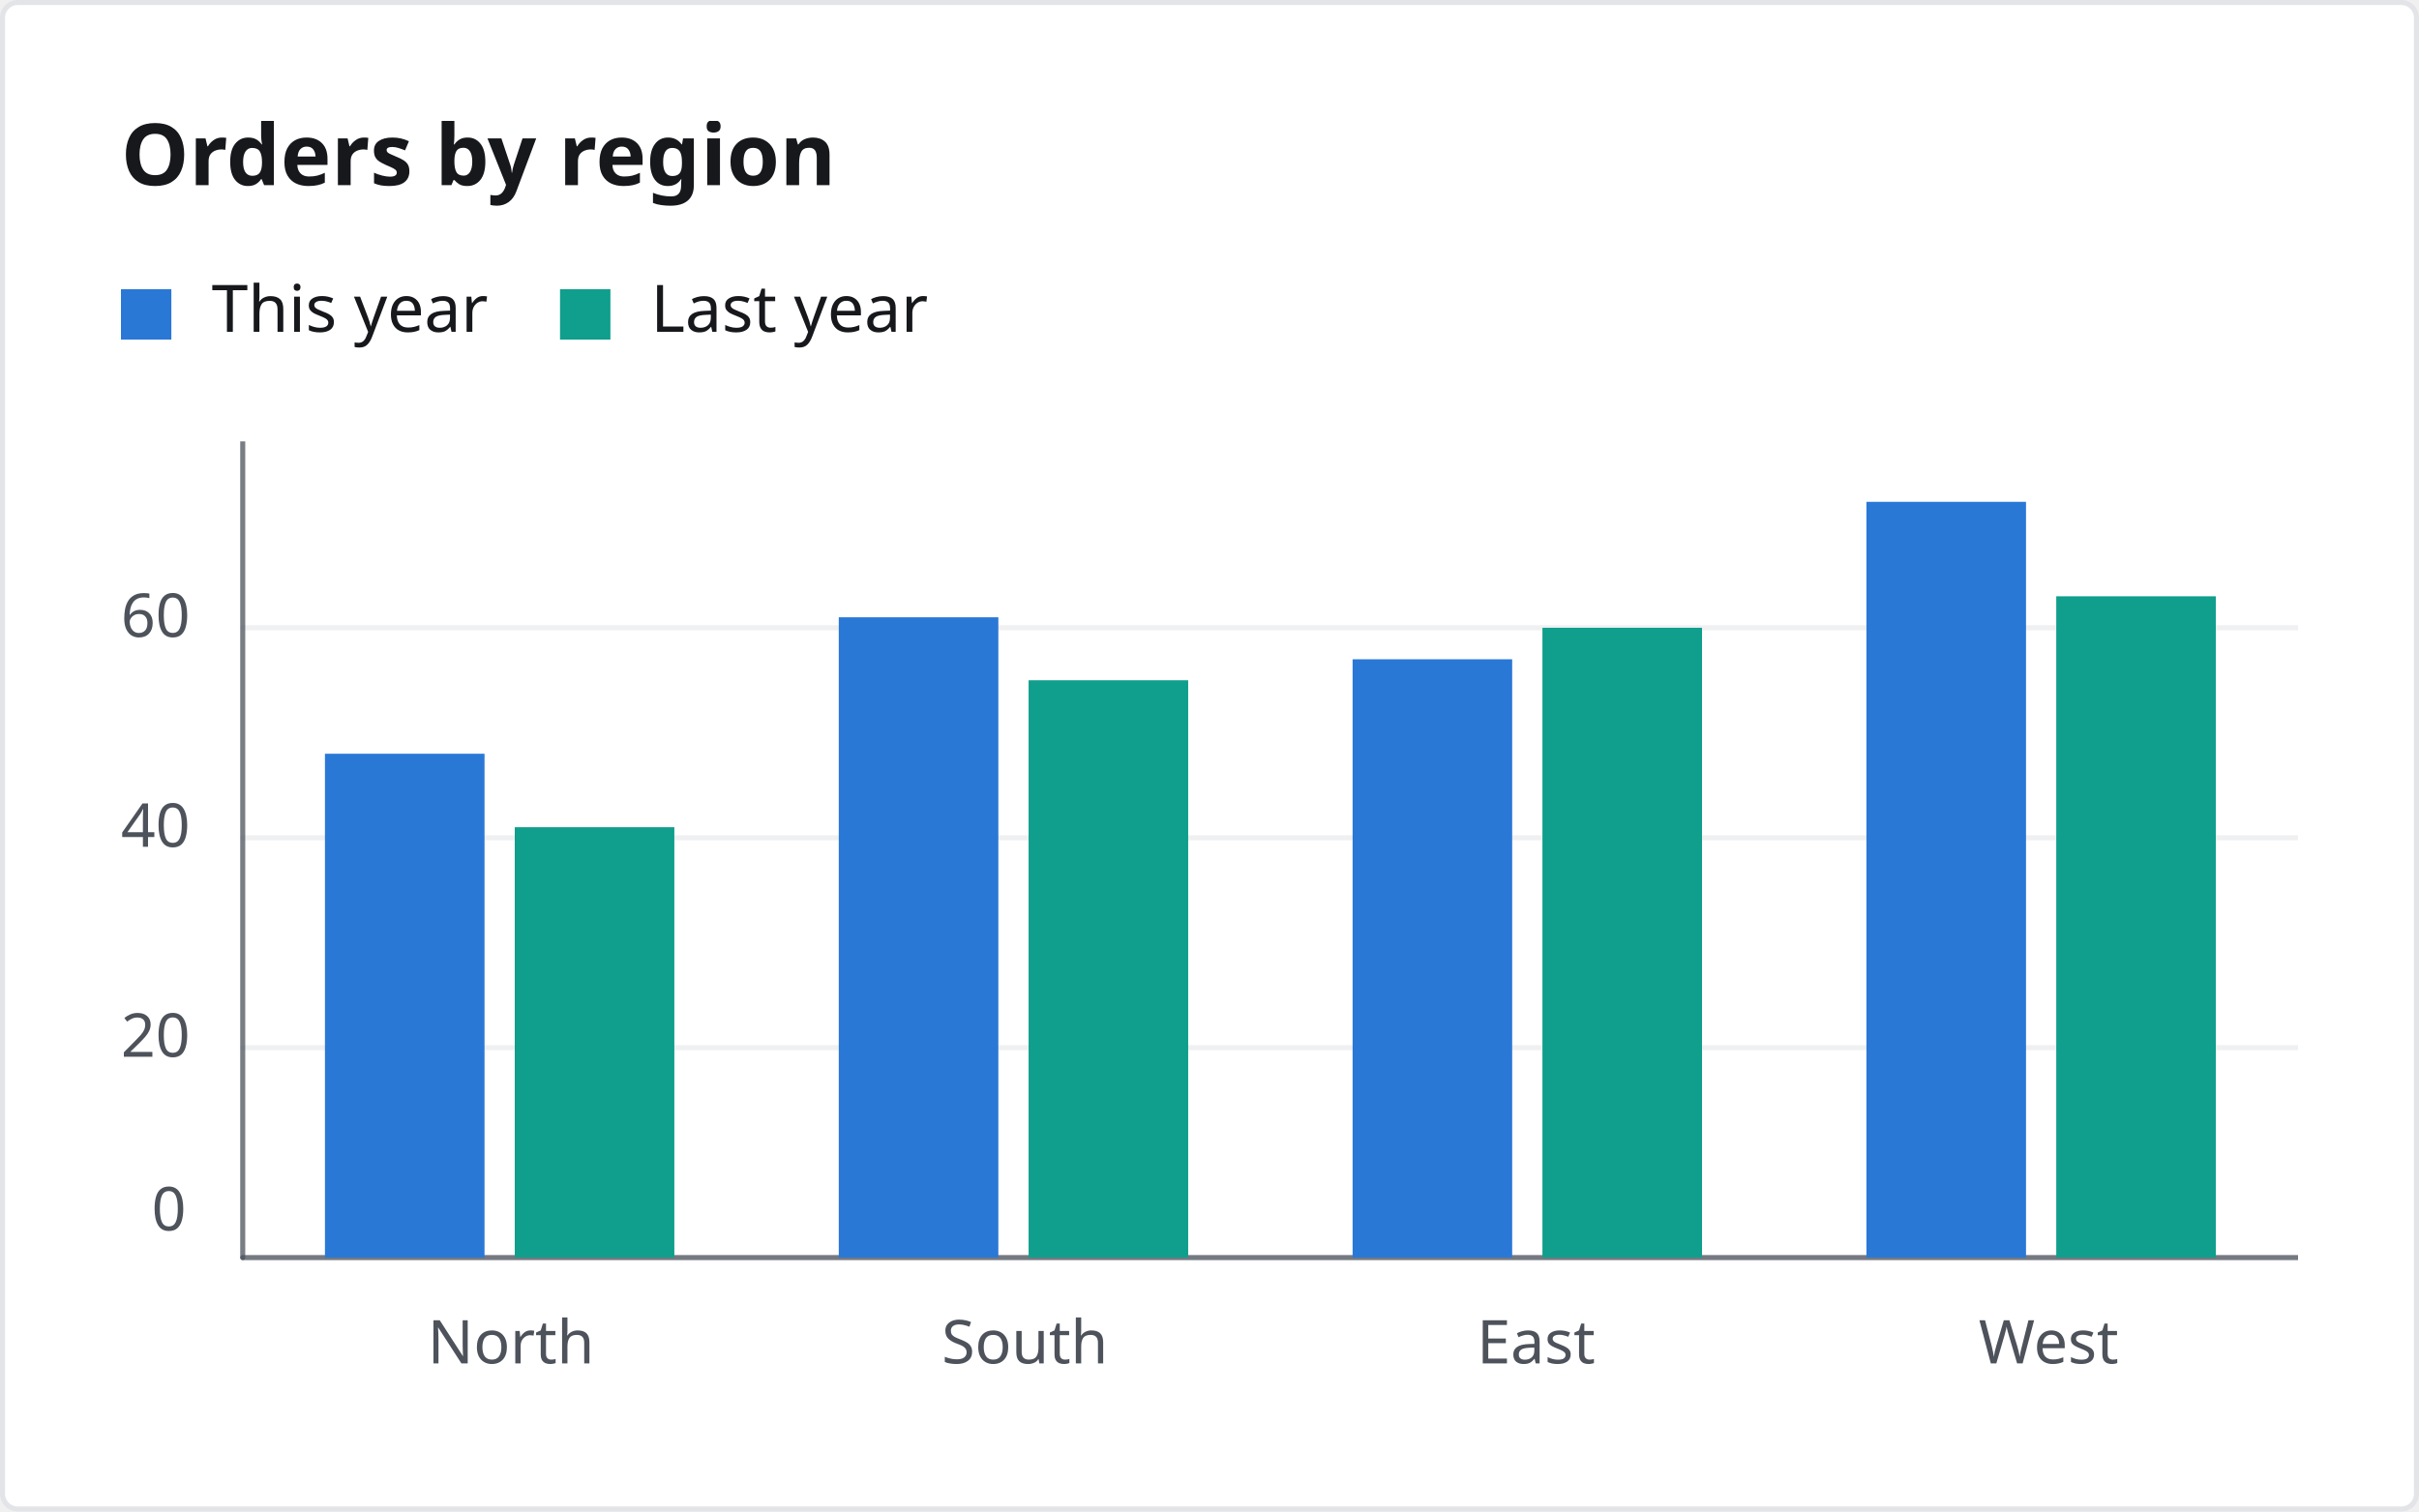
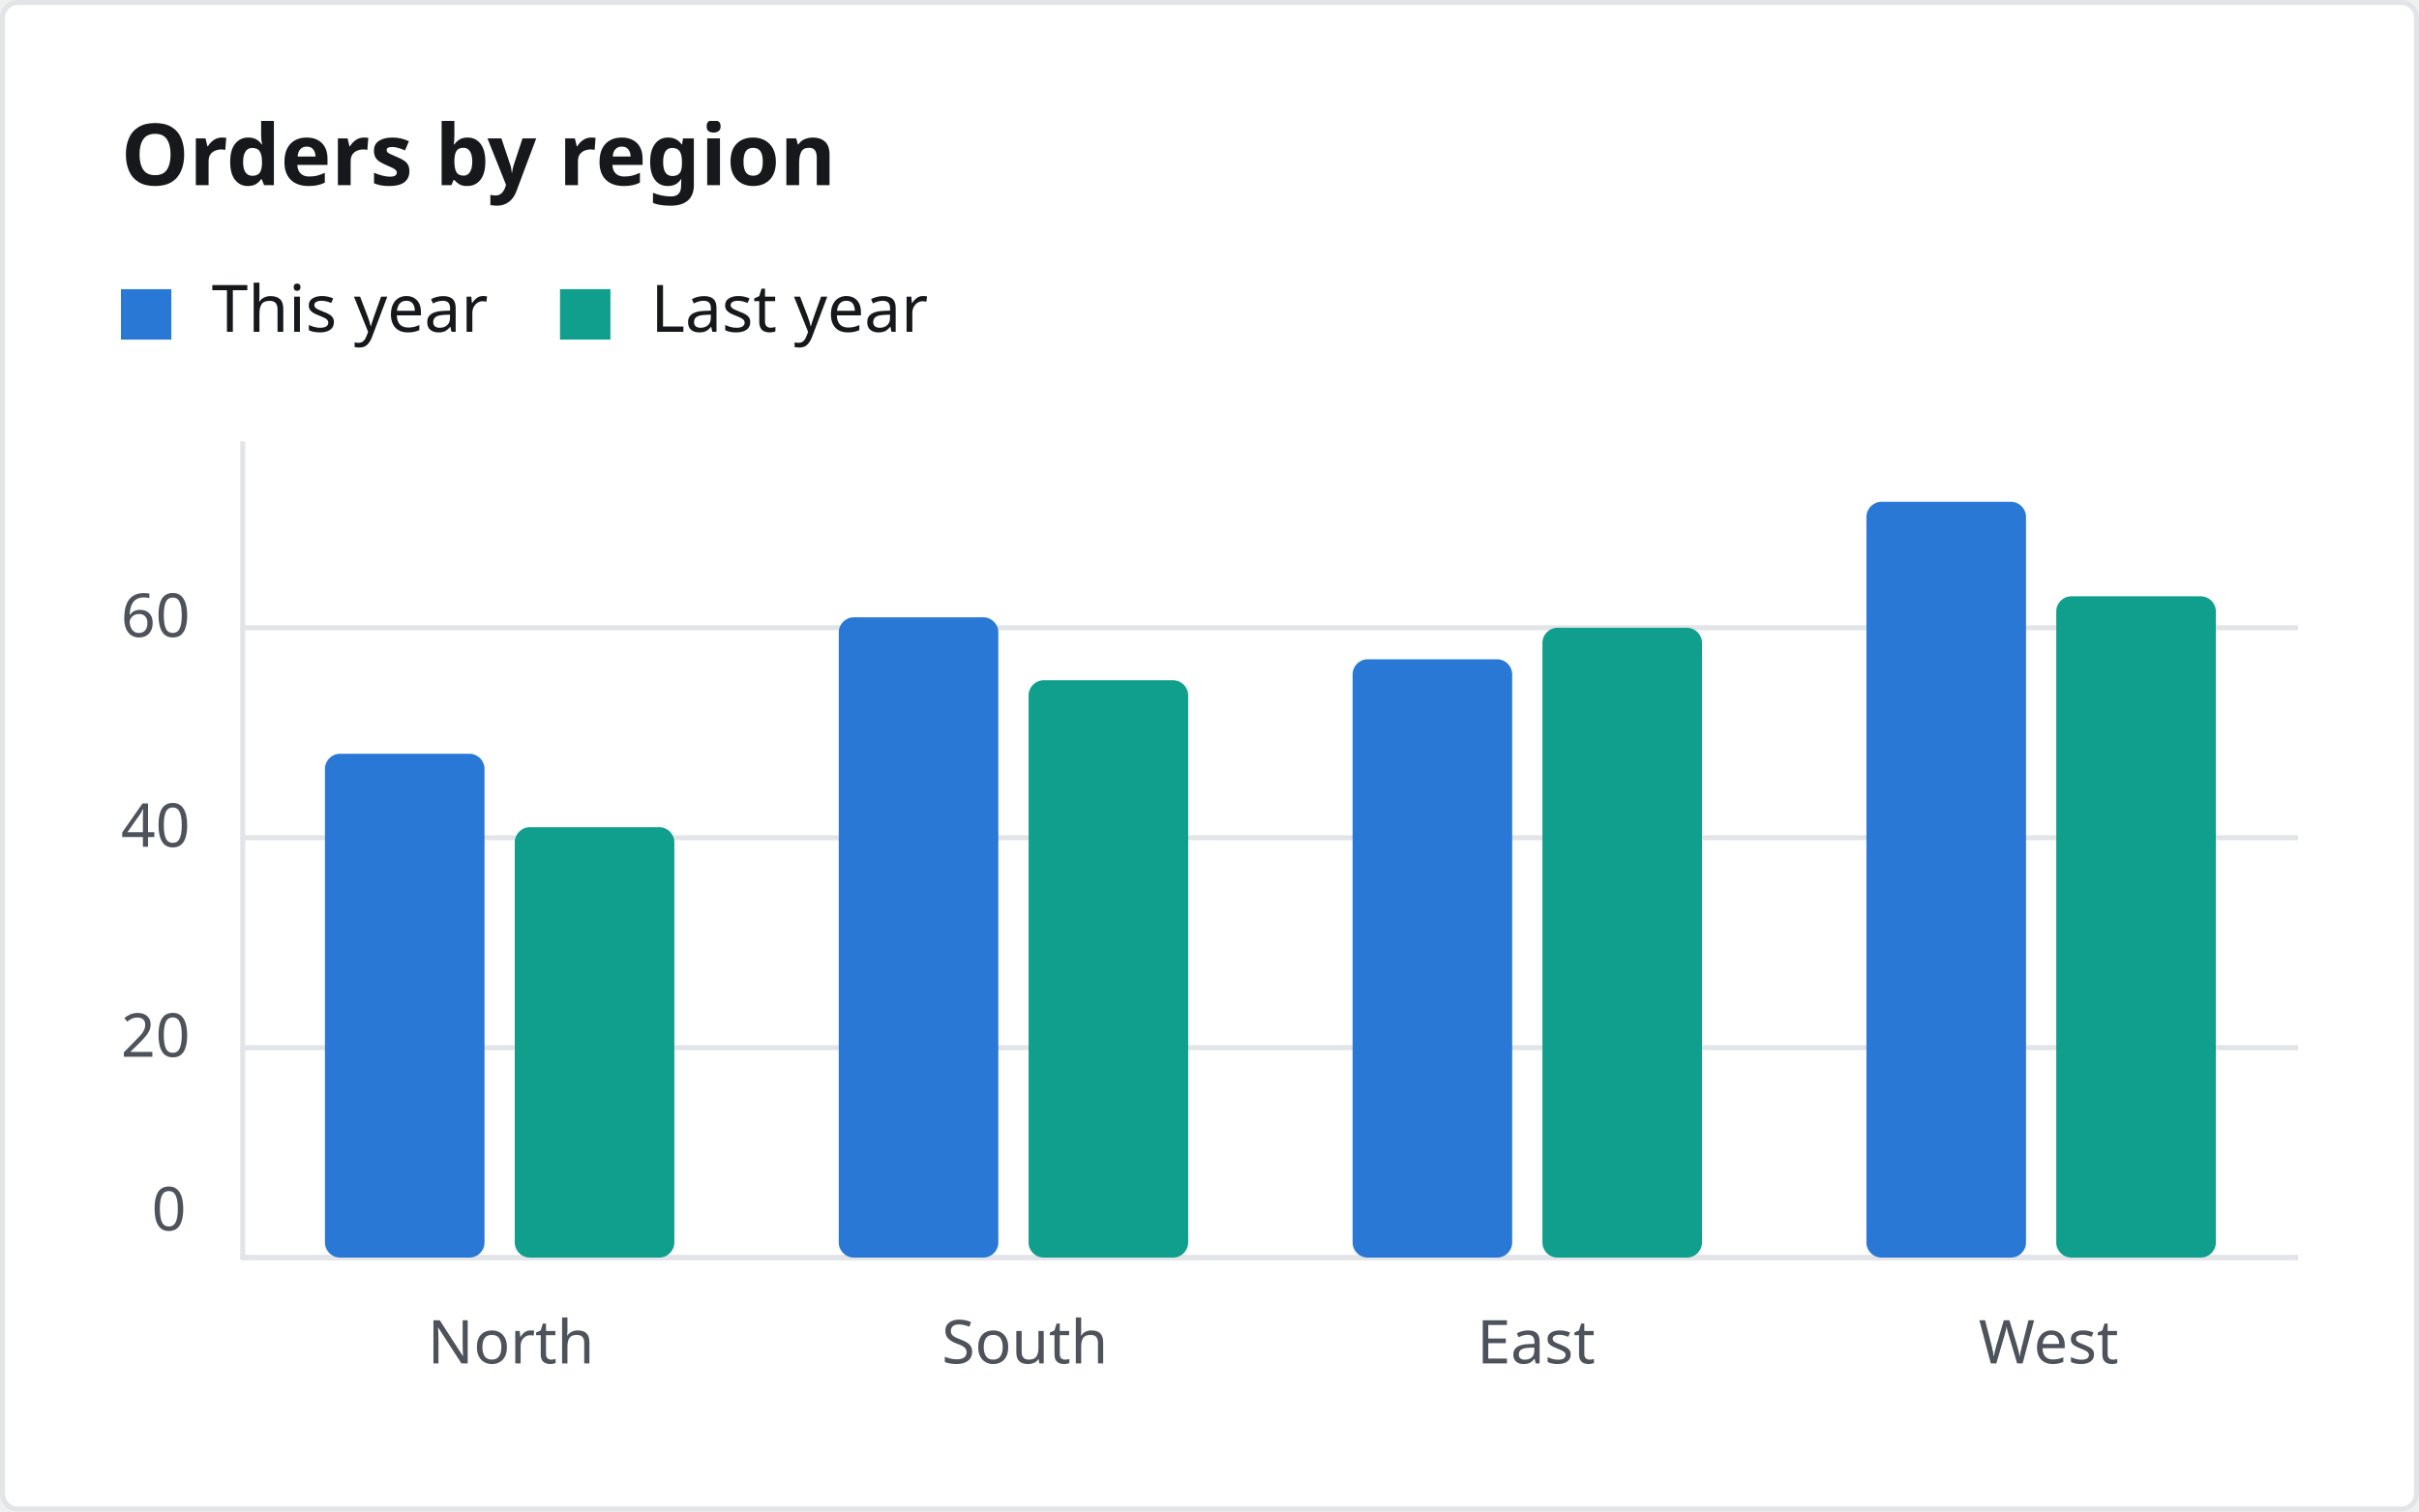
<svg xmlns="http://www.w3.org/2000/svg" width="480" height="300" viewBox="0 0 480 300" stroke-linecap="round" stroke-linejoin="round" role="img" aria-label="Orders by region" aria-labelledby="cfx-sf-chart-title" aria-describedby="cfx-sf-chart-description">
  <defs>
    <clipPath id="cfx-sf-chart-clip-1" clipPathUnits="userSpaceOnUse">
      <rect x="24" y="24" width="432" height="252" />
    </clipPath>
    <clipPath id="cfx-sf-chart-clip-4" clipPathUnits="userSpaceOnUse">
      <rect x="24" y="56.1" width="432" height="19.5" />
    </clipPath>
    <clipPath id="cfx-sf-chart-clip-6" clipPathUnits="userSpaceOnUse">
      <rect x="24" y="57.4" width="10" height="10" />
    </clipPath>
    <clipPath id="cfx-sf-chart-clip-12" clipPathUnits="userSpaceOnUse">
      <rect x="111.125" y="57.4" width="10" height="10" />
    </clipPath>
    <clipPath id="cfx-sf-chart-clip-18" clipPathUnits="userSpaceOnUse">
      <rect x="24" y="87.6" width="432" height="188.4" />
    </clipPath>
    <clipPath id="cfx-sf-chart-clip-34" clipPathUnits="userSpaceOnUse">
      <rect x="48.164" y="87.6" width="407.836" height="162" />
    </clipPath>
  </defs>
  <rect x="0.5" y="0.5" width="479" height="299" rx="3" data-cfx-role="frame-card" fill="#FFFFFF" stroke="#E2E4E7" stroke-width="1" />
  <g clip-path="url(#cfx-sf-chart-clip-1)">
    <g data-cfx-role="frame-heading">
      <text x="24" y="36.75" font-family="Calibri, Carlito, Segoe UI, system-ui, sans-serif" font-size="17" font-weight="700" font-style="normal" fill="#16181C" xml:space="preserve" style="white-space:pre;font-language-override:normal;font-palette:normal">Orders by region</text>
    </g>
  </g>
  <g clip-path="url(#cfx-sf-chart-clip-4)">
-     <g id="cfx-sf-chart-node-5" data-cfx-source-id="legend-series-0" data-cfx-role="legend-entry" aria-label="This year" data-cfx-series-key="This year" data-cfx-state="None">
+     <g id="cfx-sf-chart-node-5" data-cfx-source-id="legend-series-0" data-cfx-role="legend-entry" aria-label="This year" data-cfx-series-key="cfx:auto:1" data-cfx-state="None">
      <g clip-path="url(#cfx-sf-chart-clip-6)">
        <rect x="24" y="57.4" width="10" height="10" rx="0" data-cfx-role="legend-swatch" fill="#2A78D6" stroke="none" stroke-width="1" />
      </g>
      <g data-cfx-role="legend-label">
        <text x="42" y="65.85" font-family="Calibri, Carlito, Segoe UI, system-ui, sans-serif" font-size="13" font-weight="400" font-style="normal" fill="#16181C" xml:space="preserve" style="white-space:pre;font-language-override:normal;font-palette:normal">This year</text>
      </g>
    </g>
-     <g id="cfx-sf-chart-node-11" data-cfx-source-id="legend-series-1" data-cfx-role="legend-entry" aria-label="Last year" data-cfx-series-key="Last year" data-cfx-state="None">
+     <g id="cfx-sf-chart-node-11" data-cfx-source-id="legend-series-1" data-cfx-role="legend-entry" aria-label="Last year" data-cfx-series-key="cfx:auto:2" data-cfx-state="None">
      <g clip-path="url(#cfx-sf-chart-clip-12)">
        <rect x="111.125" y="57.4" width="10" height="10" rx="0" data-cfx-role="legend-swatch" fill="#0F9F8C" stroke="none" stroke-width="1" />
      </g>
      <g data-cfx-role="legend-label">
        <text x="129.125" y="65.85" font-family="Calibri, Carlito, Segoe UI, system-ui, sans-serif" font-size="13" font-weight="400" font-style="normal" fill="#16181C" xml:space="preserve" style="white-space:pre;font-language-override:normal;font-palette:normal">Last year</text>
      </g>
    </g>
  </g>
  <g clip-path="url(#cfx-sf-chart-clip-18)">
-     <line x1="48.164" y1="249.6" x2="456" y2="249.6" data-cfx-role="grid-y" fill="none" stroke="rgba(226,228,231,0.549)" stroke-width="1" />
-     <line x1="48.164" y1="207.933" x2="456" y2="207.933" data-cfx-role="grid-y" fill="none" stroke="rgba(226,228,231,0.549)" stroke-width="1" />
-     <line x1="48.164" y1="166.267" x2="456" y2="166.267" data-cfx-role="grid-y" fill="none" stroke="rgba(226,228,231,0.549)" stroke-width="1" />
-     <line x1="48.164" y1="124.6" x2="456" y2="124.6" data-cfx-role="grid-y" fill="none" stroke="rgba(226,228,231,0.549)" stroke-width="1" />
-     <line x1="48.164" y1="249.6" x2="456" y2="249.6" data-cfx-role="axis-x" fill="none" stroke="rgba(77,82,91,0.749)" stroke-width="1" />
+     <line x1="48.164" y1="249.6" x2="456" y2="249.6" data-cfx-role="grid-y" fill="none" stroke="#E2E4E7" stroke-width="1" />
+     <line x1="48.164" y1="207.933" x2="456" y2="207.933" data-cfx-role="grid-y" fill="none" stroke="#E2E4E7" stroke-width="1" />
+     <line x1="48.164" y1="166.267" x2="456" y2="166.267" data-cfx-role="grid-y" fill="none" stroke="#E2E4E7" stroke-width="1" />
+     <line x1="48.164" y1="124.6" x2="456" y2="124.6" data-cfx-role="grid-y" fill="none" stroke="#E2E4E7" stroke-width="1" />
+     <line x1="48.164" y1="249.6" x2="456" y2="249.6" data-cfx-role="axis-x" fill="none" stroke="#E2E4E7" stroke-width="1" />
    <g data-cfx-role="axis-x-label">
      <text x="84.853" y="270.6" font-family="Calibri, Carlito, Segoe UI, system-ui, sans-serif" font-size="12" font-weight="400" font-style="normal" fill="#4D525B" xml:space="preserve" style="white-space:pre;font-language-override:normal;font-palette:normal">North</text>
    </g>
    <g data-cfx-role="axis-x-label">
      <text x="186.867" y="270.6" font-family="Calibri, Carlito, Segoe UI, system-ui, sans-serif" font-size="12" font-weight="400" font-style="normal" fill="#4D525B" xml:space="preserve" style="white-space:pre;font-language-override:normal;font-palette:normal">South</text>
    </g>
    <g data-cfx-role="axis-x-label">
      <text x="293.068" y="270.6" font-family="Calibri, Carlito, Segoe UI, system-ui, sans-serif" font-size="12" font-weight="400" font-style="normal" fill="#4D525B" xml:space="preserve" style="white-space:pre;font-language-override:normal;font-palette:normal">East</text>
    </g>
    <g data-cfx-role="axis-x-label">
      <text x="392.628" y="270.6" font-family="Calibri, Carlito, Segoe UI, system-ui, sans-serif" font-size="12" font-weight="400" font-style="normal" fill="#4D525B" xml:space="preserve" style="white-space:pre;font-language-override:normal;font-palette:normal">West</text>
    </g>
-     <line x1="48.164" y1="87.6" x2="48.164" y2="249.6" data-cfx-role="axis-y" fill="none" stroke="rgba(77,82,91,0.749)" stroke-width="1" />
+     <line x1="48.164" y1="87.6" x2="48.164" y2="249.6" data-cfx-role="axis-y" fill="none" stroke="#E2E4E7" stroke-width="1" />
    <g data-cfx-role="axis-y-label">
      <text x="30.082" y="244.2" font-family="Calibri, Carlito, Segoe UI, system-ui, sans-serif" font-size="12" font-weight="400" font-style="normal" fill="#4D525B" xml:space="preserve" style="white-space:pre;font-language-override:normal;font-palette:normal">0</text>
    </g>
    <g data-cfx-role="axis-y-label">
      <text x="24" y="209.733" font-family="Calibri, Carlito, Segoe UI, system-ui, sans-serif" font-size="12" font-weight="400" font-style="normal" fill="#4D525B" xml:space="preserve" style="white-space:pre;font-language-override:normal;font-palette:normal">20</text>
    </g>
    <g data-cfx-role="axis-y-label">
      <text x="24" y="168.067" font-family="Calibri, Carlito, Segoe UI, system-ui, sans-serif" font-size="12" font-weight="400" font-style="normal" fill="#4D525B" xml:space="preserve" style="white-space:pre;font-language-override:normal;font-palette:normal">40</text>
    </g>
    <g data-cfx-role="axis-y-label">
      <text x="24" y="126.4" font-family="Calibri, Carlito, Segoe UI, system-ui, sans-serif" font-size="12" font-weight="400" font-style="normal" fill="#4D525B" xml:space="preserve" style="white-space:pre;font-language-override:normal;font-palette:normal">60</text>
    </g>
  </g>
  <g clip-path="url(#cfx-sf-chart-clip-34)" />
  <g clip-path="url(#cfx-sf-chart-clip-34)">
-     <g id="cfx-sf-chart-node-37" data-cfx-source-id="series-0" data-cfx-role="series" aria-label="This year" data-cfx-coordinate-system="cartesian" data-cfx-decimation="" data-cfx-kind="Bar" data-cfx-pin-state-colors="false" data-cfx-rendered-points="4" data-cfx-semantic-role="" data-cfx-series="0" data-cfx-series-key="This year" data-cfx-series-name="This year" data-cfx-source-points="4" data-cfx-state="none">
-       <g id="cfx-sf-chart-node-38" data-cfx-source-id="series-0-point-0" data-cfx-role="point" aria-label="This year: 48 (1, 48)" data-cfx-axis="primary" data-cfx-base="0" data-cfx-fill-pattern="None" data-cfx-label="48" data-cfx-point="0" data-cfx-semantic-role="" data-cfx-series="0" data-cfx-source-point="0" data-cfx-state="none" data-cfx-x="1" data-cfx-y="48">
-         <rect x="64.478" y="149.6" width="31.666" height="100" rx="0" data-cfx-role="bar" fill="#2A78D6" stroke="none" stroke-width="1" />
+     <g id="cfx-sf-chart-node-37" data-cfx-source-id="series-0" data-cfx-role="series" aria-label="This year" data-cfx-coordinate-system="cartesian" data-cfx-decimation="" data-cfx-kind="Bar" data-cfx-pin-state-colors="false" data-cfx-rendered-points="4" data-cfx-semantic-role="" data-cfx-series="0" data-cfx-series-key="cfx:auto:1" data-cfx-series-name="This year" data-cfx-series-scope="local" data-cfx-source-points="4" data-cfx-state="none">
+       <g id="cfx-sf-chart-node-38" data-cfx-source-id="series-0-point-0" data-cfx-role="point" aria-label="This year: 48 (1, 48)" data-cfx-axis="primary" data-cfx-base="0" data-cfx-fill-pattern="None" data-cfx-label="48" data-cfx-point="0" data-cfx-semantic-role="" data-cfx-series="0" data-cfx-series-key="cfx:auto:1" data-cfx-series-scope="local" data-cfx-source-point="0" data-cfx-state="none" data-cfx-x="1" data-cfx-y="48">
+         <rect x="64.478" y="149.6" width="31.666" height="100" rx="3" data-cfx-role="bar" fill="#2A78D6" stroke="none" stroke-width="1" />
      </g>
-       <g id="cfx-sf-chart-node-41" data-cfx-source-id="series-0-point-1" data-cfx-role="point" aria-label="This year: 61 (2, 61)" data-cfx-axis="primary" data-cfx-base="0" data-cfx-fill-pattern="None" data-cfx-label="61" data-cfx-point="1" data-cfx-semantic-role="" data-cfx-series="0" data-cfx-source-point="1" data-cfx-state="none" data-cfx-x="2" data-cfx-y="61">
-         <rect x="166.436" y="122.517" width="31.666" height="127.083" rx="0" data-cfx-role="bar" fill="#2A78D6" stroke="none" stroke-width="1" />
+       <g id="cfx-sf-chart-node-41" data-cfx-source-id="series-0-point-1" data-cfx-role="point" aria-label="This year: 61 (2, 61)" data-cfx-axis="primary" data-cfx-base="0" data-cfx-fill-pattern="None" data-cfx-label="61" data-cfx-point="1" data-cfx-semantic-role="" data-cfx-series="0" data-cfx-series-key="cfx:auto:1" data-cfx-series-scope="local" data-cfx-source-point="1" data-cfx-state="none" data-cfx-x="2" data-cfx-y="61">
+         <rect x="166.436" y="122.517" width="31.666" height="127.083" rx="3" data-cfx-role="bar" fill="#2A78D6" stroke="none" stroke-width="1" />
      </g>
-       <g id="cfx-sf-chart-node-44" data-cfx-source-id="series-0-point-2" data-cfx-role="point" aria-label="This year: 57 (3, 57)" data-cfx-axis="primary" data-cfx-base="0" data-cfx-fill-pattern="None" data-cfx-label="57" data-cfx-point="2" data-cfx-semantic-role="" data-cfx-series="0" data-cfx-source-point="2" data-cfx-state="none" data-cfx-x="3" data-cfx-y="57">
-         <rect x="268.395" y="130.85" width="31.666" height="118.75" rx="0" data-cfx-role="bar" fill="#2A78D6" stroke="none" stroke-width="1" />
+       <g id="cfx-sf-chart-node-44" data-cfx-source-id="series-0-point-2" data-cfx-role="point" aria-label="This year: 57 (3, 57)" data-cfx-axis="primary" data-cfx-base="0" data-cfx-fill-pattern="None" data-cfx-label="57" data-cfx-point="2" data-cfx-semantic-role="" data-cfx-series="0" data-cfx-series-key="cfx:auto:1" data-cfx-series-scope="local" data-cfx-source-point="2" data-cfx-state="none" data-cfx-x="3" data-cfx-y="57">
+         <rect x="268.395" y="130.85" width="31.666" height="118.75" rx="3" data-cfx-role="bar" fill="#2A78D6" stroke="none" stroke-width="1" />
      </g>
-       <g id="cfx-sf-chart-node-47" data-cfx-source-id="series-0-point-3" data-cfx-role="point" aria-label="This year: 72 (4, 72)" data-cfx-axis="primary" data-cfx-base="0" data-cfx-fill-pattern="None" data-cfx-label="72" data-cfx-point="3" data-cfx-semantic-role="" data-cfx-series="0" data-cfx-source-point="3" data-cfx-state="none" data-cfx-x="4" data-cfx-y="72">
-         <rect x="370.354" y="99.6" width="31.666" height="150" rx="0" data-cfx-role="bar" fill="#2A78D6" stroke="none" stroke-width="1" />
+       <g id="cfx-sf-chart-node-47" data-cfx-source-id="series-0-point-3" data-cfx-role="point" aria-label="This year: 72 (4, 72)" data-cfx-axis="primary" data-cfx-base="0" data-cfx-fill-pattern="None" data-cfx-label="72" data-cfx-point="3" data-cfx-semantic-role="" data-cfx-series="0" data-cfx-series-key="cfx:auto:1" data-cfx-series-scope="local" data-cfx-source-point="3" data-cfx-state="none" data-cfx-x="4" data-cfx-y="72">
+         <rect x="370.354" y="99.6" width="31.666" height="150" rx="3" data-cfx-role="bar" fill="#2A78D6" stroke="none" stroke-width="1" />
      </g>
    </g>
  </g>
  <g clip-path="url(#cfx-sf-chart-clip-34)">
-     <g id="cfx-sf-chart-node-53" data-cfx-source-id="series-1" data-cfx-role="series" aria-label="Last year" data-cfx-coordinate-system="cartesian" data-cfx-decimation="" data-cfx-kind="Bar" data-cfx-pin-state-colors="false" data-cfx-rendered-points="4" data-cfx-semantic-role="" data-cfx-series="1" data-cfx-series-key="Last year" data-cfx-series-name="Last year" data-cfx-source-points="4" data-cfx-state="none">
-       <g id="cfx-sf-chart-node-54" data-cfx-source-id="series-1-point-0" data-cfx-role="point" aria-label="Last year: 41 (1, 41)" data-cfx-axis="primary" data-cfx-base="0" data-cfx-fill-pattern="None" data-cfx-label="41" data-cfx-point="0" data-cfx-semantic-role="" data-cfx-series="1" data-cfx-source-point="0" data-cfx-state="none" data-cfx-x="1" data-cfx-y="41">
-         <rect x="102.144" y="164.183" width="31.666" height="85.417" rx="0" data-cfx-role="bar" fill="#0F9F8C" stroke="none" stroke-width="1" />
+     <g id="cfx-sf-chart-node-53" data-cfx-source-id="series-1" data-cfx-role="series" aria-label="Last year" data-cfx-coordinate-system="cartesian" data-cfx-decimation="" data-cfx-kind="Bar" data-cfx-pin-state-colors="false" data-cfx-rendered-points="4" data-cfx-semantic-role="" data-cfx-series="1" data-cfx-series-key="cfx:auto:2" data-cfx-series-name="Last year" data-cfx-series-scope="local" data-cfx-source-points="4" data-cfx-state="none">
+       <g id="cfx-sf-chart-node-54" data-cfx-source-id="series-1-point-0" data-cfx-role="point" aria-label="Last year: 41 (1, 41)" data-cfx-axis="primary" data-cfx-base="0" data-cfx-fill-pattern="None" data-cfx-label="41" data-cfx-point="0" data-cfx-semantic-role="" data-cfx-series="1" data-cfx-series-key="cfx:auto:2" data-cfx-series-scope="local" data-cfx-source-point="0" data-cfx-state="none" data-cfx-x="1" data-cfx-y="41">
+         <rect x="102.144" y="164.183" width="31.666" height="85.417" rx="3" data-cfx-role="bar" fill="#0F9F8C" stroke="none" stroke-width="1" />
      </g>
-       <g id="cfx-sf-chart-node-57" data-cfx-source-id="series-1-point-1" data-cfx-role="point" aria-label="Last year: 55 (2, 55)" data-cfx-axis="primary" data-cfx-base="0" data-cfx-fill-pattern="None" data-cfx-label="55" data-cfx-point="1" data-cfx-semantic-role="" data-cfx-series="1" data-cfx-source-point="1" data-cfx-state="none" data-cfx-x="2" data-cfx-y="55">
-         <rect x="204.103" y="135.017" width="31.666" height="114.583" rx="0" data-cfx-role="bar" fill="#0F9F8C" stroke="none" stroke-width="1" />
+       <g id="cfx-sf-chart-node-57" data-cfx-source-id="series-1-point-1" data-cfx-role="point" aria-label="Last year: 55 (2, 55)" data-cfx-axis="primary" data-cfx-base="0" data-cfx-fill-pattern="None" data-cfx-label="55" data-cfx-point="1" data-cfx-semantic-role="" data-cfx-series="1" data-cfx-series-key="cfx:auto:2" data-cfx-series-scope="local" data-cfx-source-point="1" data-cfx-state="none" data-cfx-x="2" data-cfx-y="55">
+         <rect x="204.103" y="135.017" width="31.666" height="114.583" rx="3" data-cfx-role="bar" fill="#0F9F8C" stroke="none" stroke-width="1" />
      </g>
-       <g id="cfx-sf-chart-node-60" data-cfx-source-id="series-1-point-2" data-cfx-role="point" aria-label="Last year: 60 (3, 60)" data-cfx-axis="primary" data-cfx-base="0" data-cfx-fill-pattern="None" data-cfx-label="60" data-cfx-point="2" data-cfx-semantic-role="" data-cfx-series="1" data-cfx-source-point="2" data-cfx-state="none" data-cfx-x="3" data-cfx-y="60">
-         <rect x="306.062" y="124.6" width="31.666" height="125" rx="0" data-cfx-role="bar" fill="#0F9F8C" stroke="none" stroke-width="1" />
+       <g id="cfx-sf-chart-node-60" data-cfx-source-id="series-1-point-2" data-cfx-role="point" aria-label="Last year: 60 (3, 60)" data-cfx-axis="primary" data-cfx-base="0" data-cfx-fill-pattern="None" data-cfx-label="60" data-cfx-point="2" data-cfx-semantic-role="" data-cfx-series="1" data-cfx-series-key="cfx:auto:2" data-cfx-series-scope="local" data-cfx-source-point="2" data-cfx-state="none" data-cfx-x="3" data-cfx-y="60">
+         <rect x="306.062" y="124.6" width="31.666" height="125" rx="3" data-cfx-role="bar" fill="#0F9F8C" stroke="none" stroke-width="1" />
      </g>
-       <g id="cfx-sf-chart-node-63" data-cfx-source-id="series-1-point-3" data-cfx-role="point" aria-label="Last year: 63 (4, 63)" data-cfx-axis="primary" data-cfx-base="0" data-cfx-fill-pattern="None" data-cfx-label="63" data-cfx-point="3" data-cfx-semantic-role="" data-cfx-series="1" data-cfx-source-point="3" data-cfx-state="none" data-cfx-x="4" data-cfx-y="63">
-         <rect x="408.021" y="118.35" width="31.666" height="131.25" rx="0" data-cfx-role="bar" fill="#0F9F8C" stroke="none" stroke-width="1" />
+       <g id="cfx-sf-chart-node-63" data-cfx-source-id="series-1-point-3" data-cfx-role="point" aria-label="Last year: 63 (4, 63)" data-cfx-axis="primary" data-cfx-base="0" data-cfx-fill-pattern="None" data-cfx-label="63" data-cfx-point="3" data-cfx-semantic-role="" data-cfx-series="1" data-cfx-series-key="cfx:auto:2" data-cfx-series-scope="local" data-cfx-source-point="3" data-cfx-state="none" data-cfx-x="4" data-cfx-y="63">
+         <rect x="408.021" y="118.35" width="31.666" height="131.25" rx="3" data-cfx-role="bar" fill="#0F9F8C" stroke="none" stroke-width="1" />
      </g>
    </g>
  </g>
  <g clip-path="url(#cfx-sf-chart-clip-34)" />
</svg>
